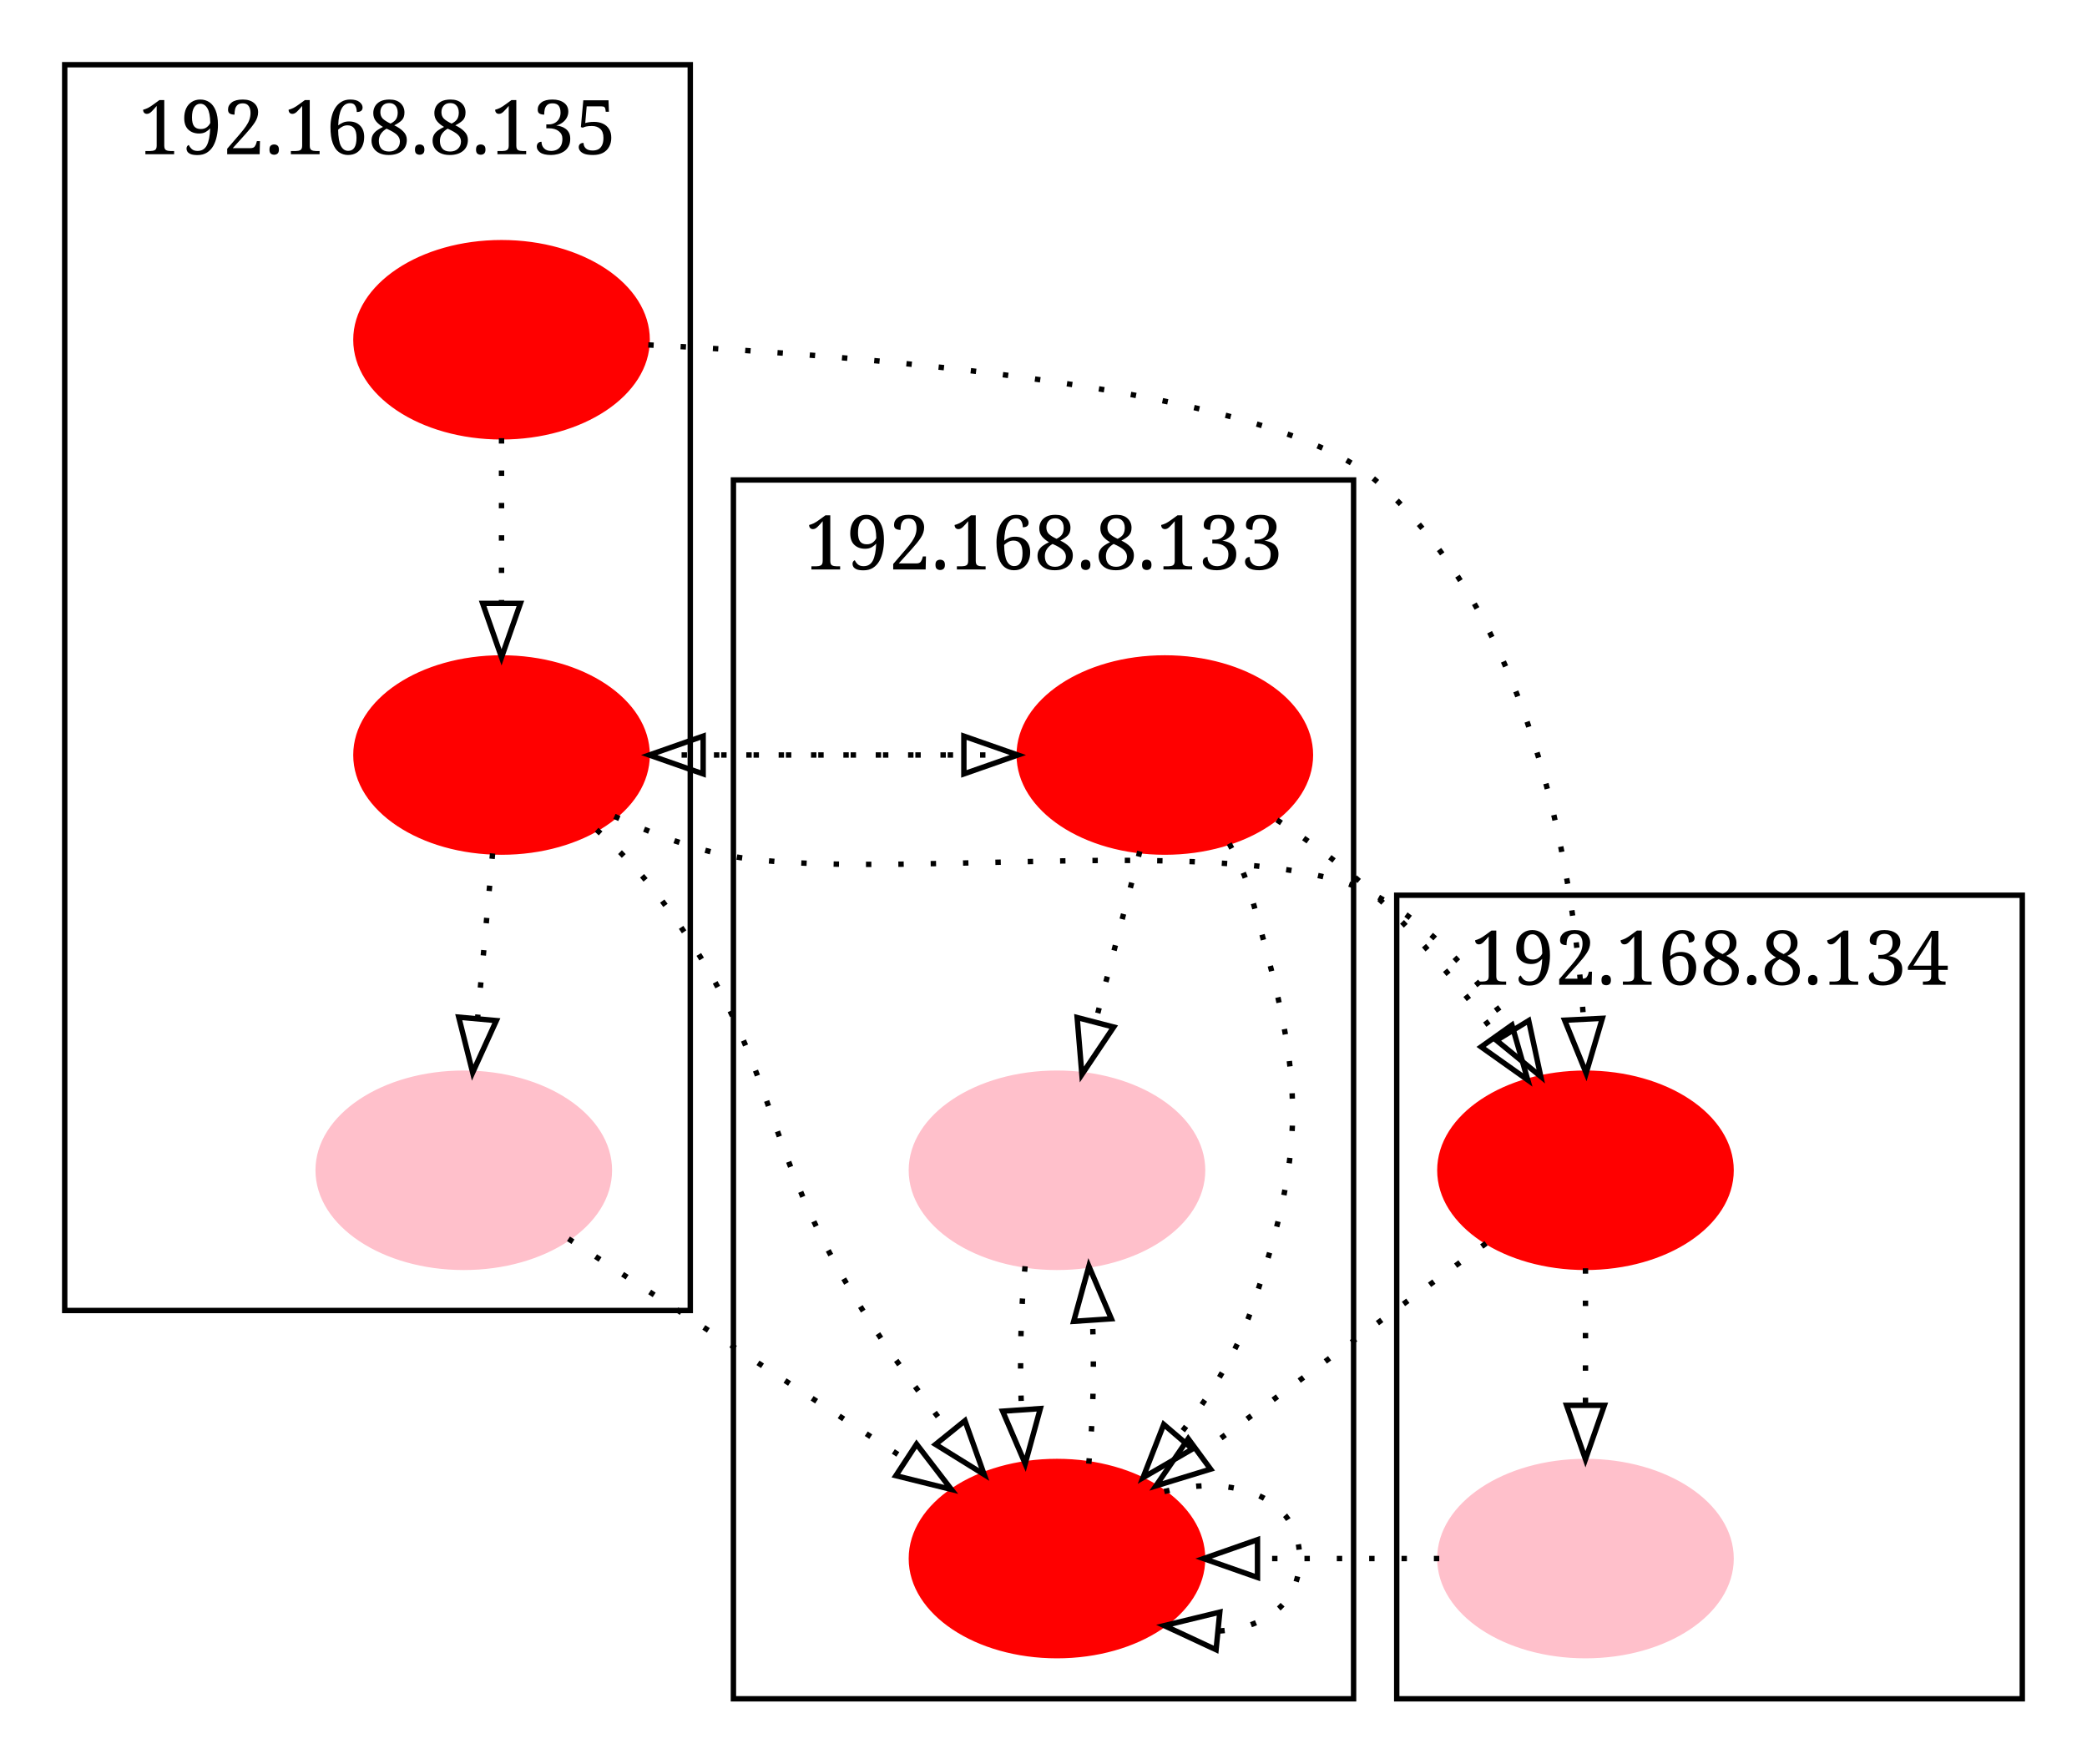
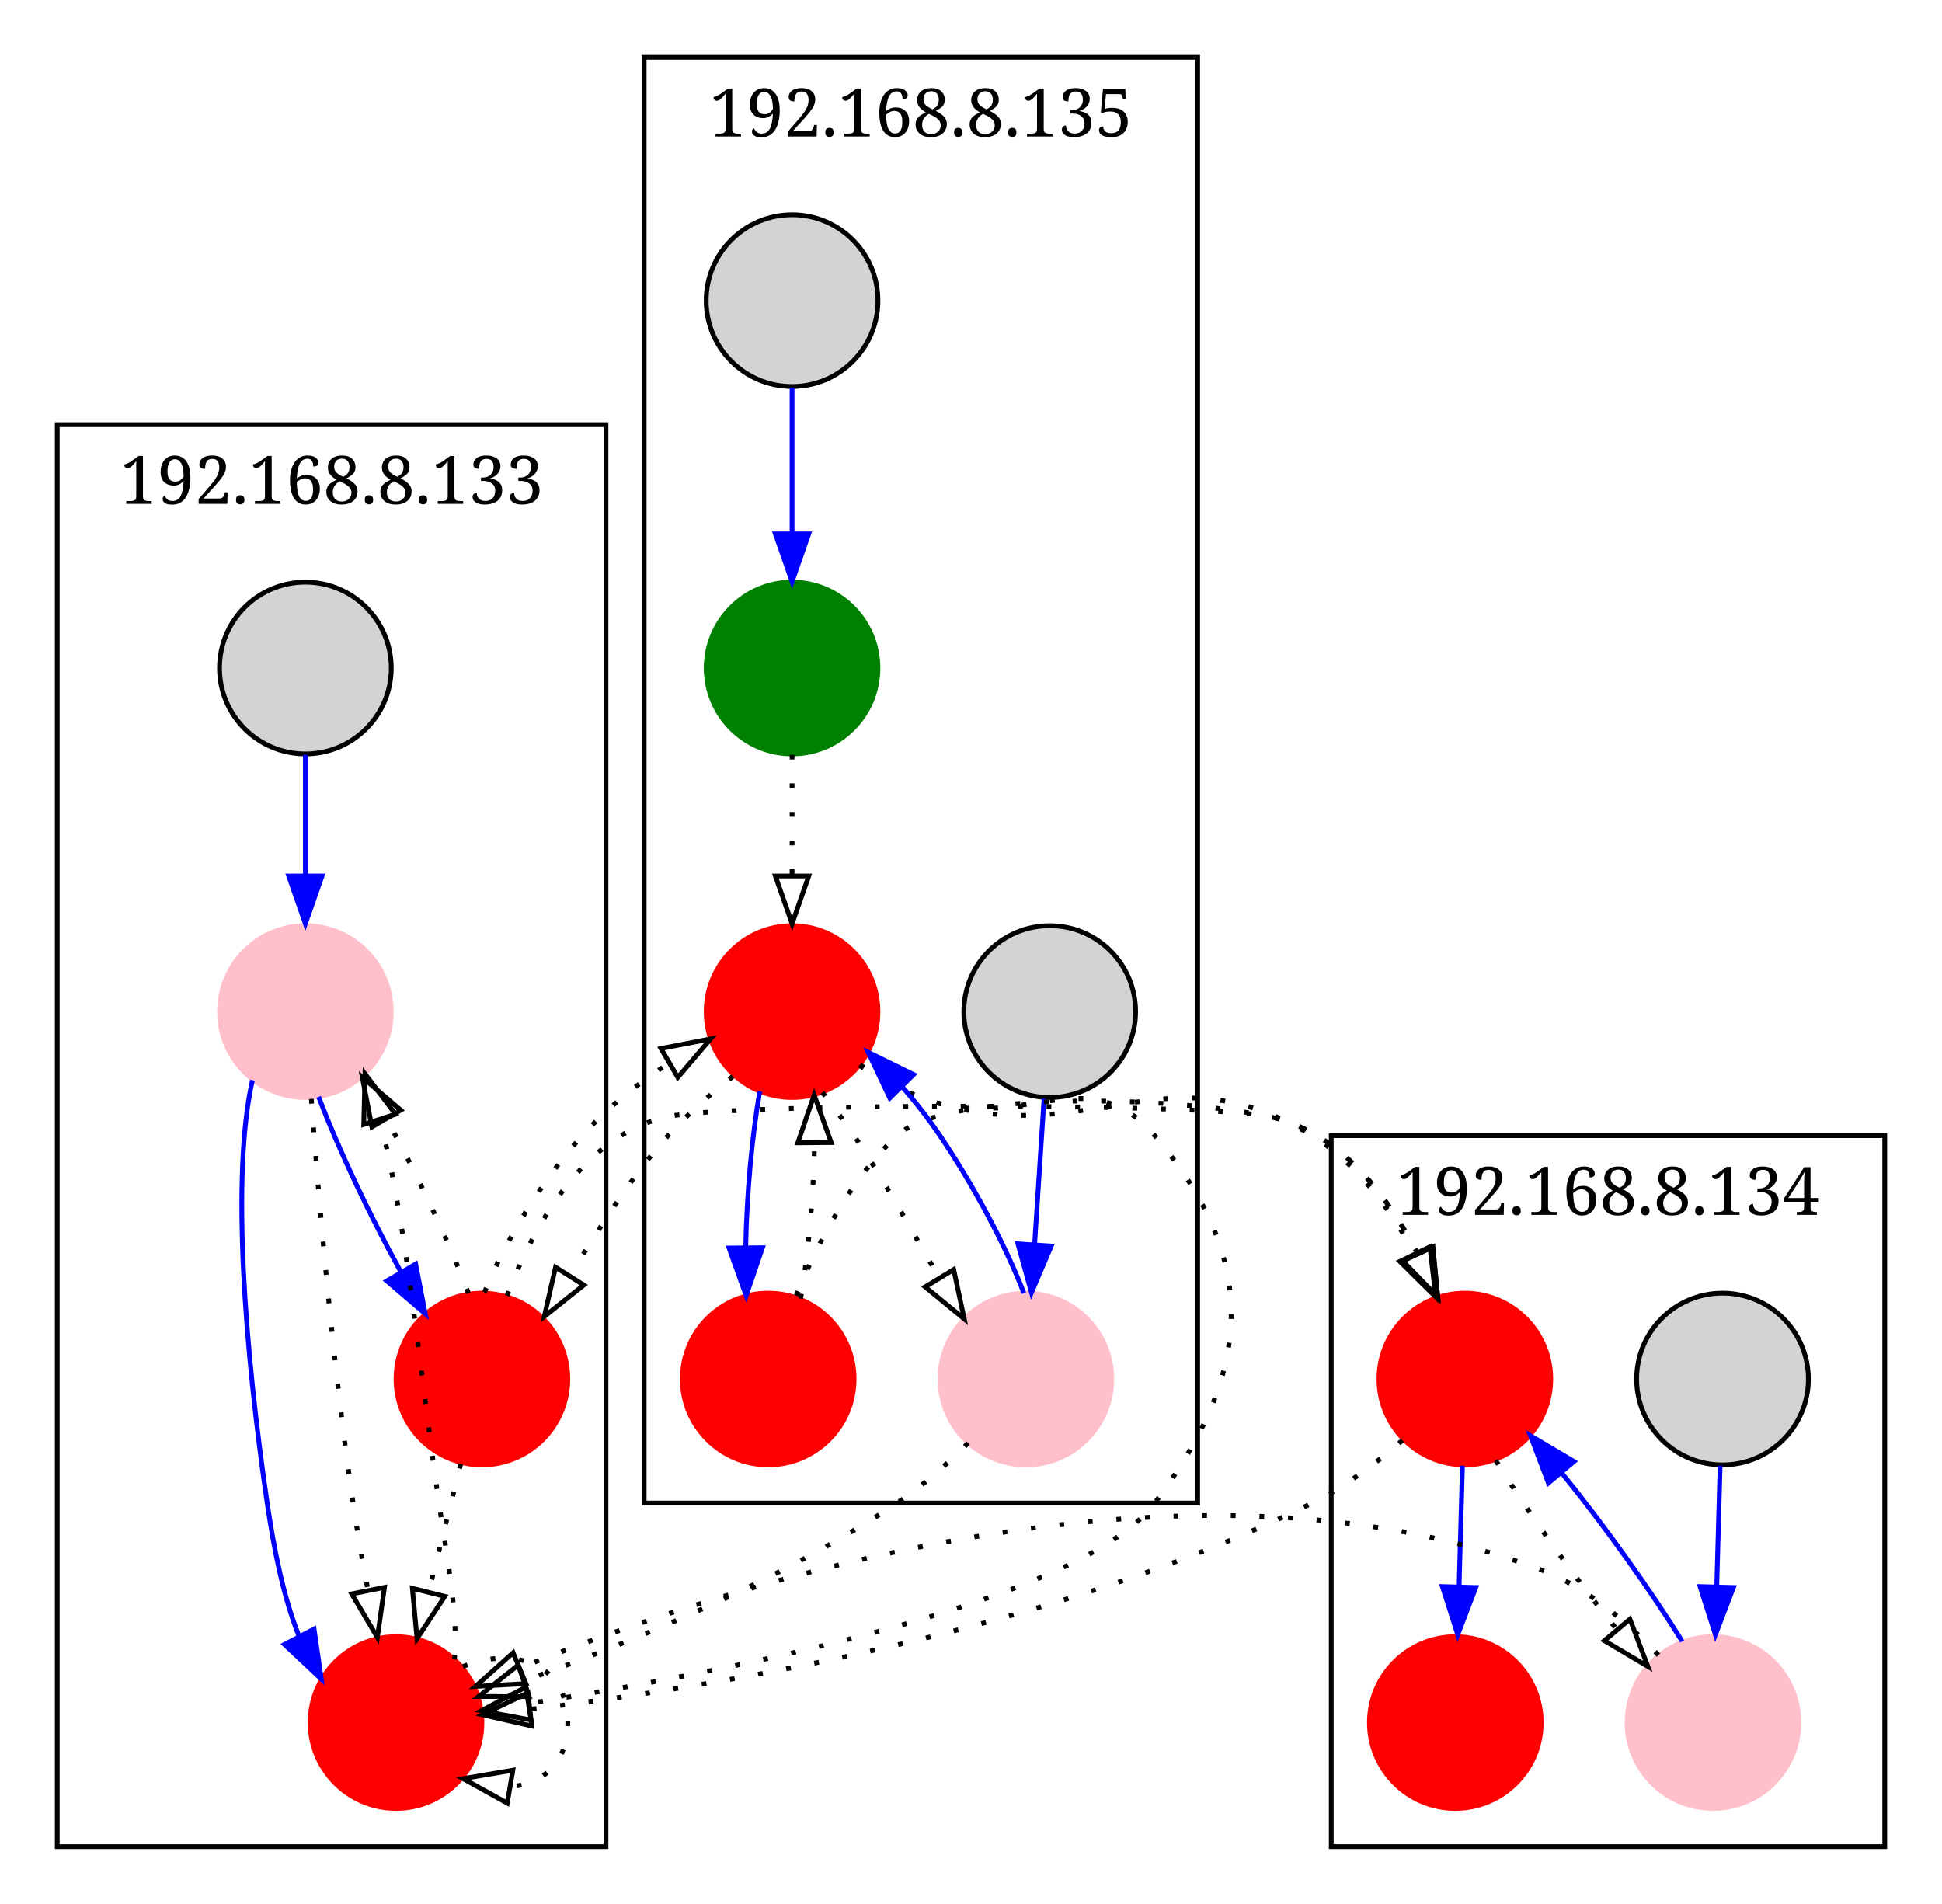
- <svg xmlns="http://www.w3.org/2000/svg" width="387pt" height="327pt" viewBox="0.00 0.00 387.00 327.00">
-   <g id="graph1" class="graph" transform="scale(1 1) rotate(0) translate(4 323)">
-     <polygon fill="white" stroke="white" points="-4,5 -4,-323 384,-323 384,5 -4,5" />
+ <svg xmlns="http://www.w3.org/2000/svg" xmlns:xlink="http://www.w3.org/1999/xlink" width="407pt" height="399pt" viewBox="0.00 0.00 407.00 399.00">
+   <g id="graph1" class="graph" transform="scale(1 1) rotate(0) translate(4 395)">
+     <polygon fill="white" stroke="white" points="-4,5 -4,-395 404,-395 404,5 -4,5" />
    <g id="graph2" class="cluster">
-       <polygon fill="white" stroke="black" points="8,-80 8,-311 124,-311 124,-80 8,-80" />
-       <text text-anchor="middle" x="66" y="-294.4" font-family="Times Roman,serif" font-size="14.00">192.168.8.135</text>
+       <a xlink:title="6 processes on 192.168.8.135">
+         <polygon fill="white" stroke="black" points="131,-80 131,-383 247,-383 247,-80 131,-80" />
+         <text text-anchor="middle" x="189" y="-366.4" font-family="Times Roman,serif" font-size="14.00">192.168.8.135</text>
+       </a>
    </g>
    <g id="graph3" class="cluster">
-       <polygon fill="white" stroke="black" points="132,-8 132,-234 247,-234 247,-8 132,-8" />
-       <text text-anchor="middle" x="189.5" y="-217.4" font-family="Times Roman,serif" font-size="14.00">192.168.8.133</text>
+       <a xlink:title="4 processes on 192.168.8.133">
+         <polygon fill="white" stroke="black" points="8,-8 8,-306 123,-306 123,-8 8,-8" />
+         <text text-anchor="middle" x="65.5" y="-289.4" font-family="Times Roman,serif" font-size="14.00">192.168.8.133</text>
+       </a>
    </g>
    <g id="graph4" class="cluster">
-       <polygon fill="white" stroke="black" points="255,-8 255,-157 371,-157 371,-8 255,-8" />
-       <text text-anchor="middle" x="313" y="-140.4" font-family="Times Roman,serif" font-size="14.00">192.168.8.134</text>
-     </g>
-     <g id="node1" class="node">
-       <ellipse fill="pink" stroke="pink" cx="192" cy="-106" rx="27" ry="18" />
-     </g>
-     <g id="node3" class="node">
-       <ellipse fill="red" stroke="red" cx="192" cy="-34" rx="27" ry="18" />
+       <a xlink:title="4 processes on 192.168.8.134">
+         <polygon fill="white" stroke="black" points="275,-8 275,-157 391,-157 391,-8 275,-8" />
+         <text text-anchor="middle" x="333" y="-140.4" font-family="Times Roman,serif" font-size="14.00">192.168.8.134</text>
+       </a>
+     </g>
+     <g id="pid=12293@192.168.8.133" class="node">
+       <a xlink:title="pid = 12293 @ 192.168.8.133, exe_name: , user: unknown">
+         <ellipse fill="lightgrey" stroke="black" cx="60" cy="-255" rx="18" ry="18" />
+       </a>
+     </g>
+     <g id="pid=12298@192.168.8.133" class="node">
+       <a xlink:title="pid = 12298 @ 192.168.8.133, exe_name: /usr/sbin/condor_master, user: condor">
+         <ellipse fill="pink" stroke="pink" cx="60" cy="-183" rx="18" ry="18" />
+       </a>
    </g>
    <g id="edge2" class="edge">
-       <path fill="none" stroke="black" stroke-dasharray="1,5" d="M186.084,-88.202C185.28,-80.181 185.057,-70.523 185.416,-61.596" />
-       <polygon fill="none" stroke="black" points="188.91,-61.81 186.105,-51.593 181.926,-61.329 188.91,-61.81" />
+       <a xlink:title=" forks ">
+         <path fill="none" stroke="blue" d="M60,-236.831C60,-229.131 60,-219.974 60,-211.417" />
+         <polygon fill="blue" stroke="blue" points="63.5,-211.413 60,-201.413 56.5,-211.413 63.5,-211.413" />
+       </a>
+     </g>
+     <g id="pid=12299@192.168.8.133" class="node">
+       <a xlink:title="pid = 12299 @ 192.168.8.133, exe_name: condor_collector, user: root">
+         <ellipse fill="red" stroke="red" cx="79" cy="-34" rx="18" ry="18" />
+       </a>
    </g>
    <g id="edge4" class="edge">
-       <path fill="none" stroke="black" stroke-dasharray="1,5" d="M197.895,-51.593C198.709,-59.587 198.942,-69.236 198.593,-78.176" />
-       <polygon fill="none" stroke="black" points="195.098,-77.989 197.916,-88.202 202.082,-78.461 195.098,-77.989" />
+       <a xlink:title=" forks ">
+         <path fill="none" stroke="blue" d="M48.906,-168.617C44.384,-148.659 47.405,-111.466 52,-80 53.352,-70.74 55.306,-60.517 58.679,-52.065" />
+         <polygon fill="blue" stroke="blue" points="61.823,-53.605 63.34,-43.12 55.615,-50.37 61.823,-53.605" />
+       </a>
    </g>
    <g id="edge6" class="edge">
-       <path fill="none" stroke="black" stroke-dasharray="1,5" d="M211.895,-46.432C224.688,-49.675 237,-45.531 237,-34 237,-25.622 230.501,-21.143 222.039,-20.564" />
-       <polygon fill="none" stroke="black" points="221.502,-17.1 211.895,-21.568 222.191,-24.067 221.502,-17.1" />
-     </g>
-     <g id="node6" class="node">
-       <ellipse fill="red" stroke="red" cx="212" cy="-183" rx="27" ry="18" />
+       <a xlink:title="pid=12298@192.168.8.133 connects to pid=12299@192.168.8.133">
+         <path fill="none" stroke="black" stroke-dasharray="1,5" d="M61.241,-164.702C62.765,-144.058 65.691,-109.511 70,-80 70.853,-74.162 71.944,-67.942 73.071,-62.023" />
+         <polygon fill="none" stroke="black" points="76.577,-62.335 75.093,-51.844 69.711,-60.971 76.577,-62.335" />
+       </a>
+     </g>
+     <g id="pid=12317@192.168.8.133" class="node">
+       <a xlink:title="pid = 12317 @ 192.168.8.133, exe_name: condor_negotiator, user: root">
+         <ellipse fill="red" stroke="red" cx="97" cy="-106" rx="18" ry="18" />
+       </a>
    </g>
    <g id="edge8" class="edge">
-       <path fill="none" stroke="black" stroke-dasharray="1,5" d="M207.361,-165.141C204.938,-155.811 201.918,-144.186 199.199,-133.717" />
-       <polygon fill="none" stroke="black" points="202.515,-132.561 196.614,-123.762 195.74,-134.321 202.515,-132.561" />
+       <a xlink:title=" forks ">
+         <path fill="none" stroke="blue" d="M62.781,-165.141C66.921,-154.204 73.56,-140.111 80.027,-128.426" />
+         <polygon fill="blue" stroke="blue" points="83.114,-130.08 85.124,-119.677 77.066,-126.556 83.114,-130.08" />
+       </a>
    </g>
    <g id="edge10" class="edge">
-       <path fill="none" stroke="black" stroke-dasharray="1,5" d="M223.941,-166.57C225.614,-163.521 227.076,-160.264 228,-157 237.32,-124.071 239.155,-112.353 228,-80 225.101,-71.593 219.965,-63.549 214.463,-56.604" />
-       <polygon fill="none" stroke="black" points="217.114,-54.319 207.95,-49.002 211.798,-58.873 217.114,-54.319" />
-     </g>
-     <g id="node10" class="node">
-       <ellipse fill="red" stroke="red" cx="89" cy="-183" rx="27" ry="18" />
+       <a xlink:title="pid=12299@192.168.8.133 connects to pid=12298@192.168.8.133">
+         <path fill="none" stroke="black" stroke-dasharray="1,5" d="M91.241,-47.227C92.111,-56.389 89.623,-68.888 88,-80 83.981,-107.527 81.165,-139.436 75.585,-160.356" />
+         <polygon fill="none" stroke="black" points="72.231,-159.352 72.5,-169.944 78.894,-161.496 72.231,-159.352" />
+       </a>
    </g>
    <g id="edge12" class="edge">
-       <path fill="none" stroke="black" stroke-dasharray="1,5" d="M184.735,-183C165.334,-183 145.933,-183 126.532,-183" />
-       <polygon fill="none" stroke="black" points="126.387,-179.5 116.387,-183 126.387,-186.5 126.387,-179.5" />
-     </g>
-     <g id="node12" class="node">
-       <ellipse fill="red" stroke="red" cx="290" cy="-106" rx="27" ry="18" />
+       <a xlink:title="pid=12299@192.168.8.133 connects to pid=12299@192.168.8.133">
+         <path fill="none" stroke="black" stroke-dasharray="1,5" d="M93.042,-45.757C103.913,-50.153 115,-46.234 115,-34 115,-25.589 109.759,-21.108 102.952,-20.558" />
+         <polygon fill="none" stroke="black" points="102.313,-17.116 93.042,-22.244 103.487,-24.017 102.313,-17.116" />
+       </a>
    </g>
    <g id="edge14" class="edge">
-       <path fill="none" stroke="black" stroke-dasharray="1,5" d="M232.784,-170.963C238.964,-166.917 245.537,-162.119 251,-157 259.174,-149.34 266.94,-139.834 273.36,-131.112" />
-       <polygon fill="none" stroke="black" points="276.362,-132.93 279.295,-122.75 270.653,-128.879 276.362,-132.93" />
+       <a xlink:title="pid=12317@192.168.8.133 connects to pid=12298@192.168.8.133">
+         <path fill="none" stroke="black" stroke-dasharray="1,5" d="M94.168,-123.995C90.03,-134.897 83.432,-148.897 77.002,-160.523" />
+         <polygon fill="none" stroke="black" points="73.937,-158.831 71.931,-169.234 79.987,-162.352 73.937,-158.831" />
+       </a>
+     </g>
+     <g id="edge16" class="edge">
+       <a xlink:title="pid=12317@192.168.8.133 connects to pid=12299@192.168.8.133">
+         <path fill="none" stroke="black" stroke-dasharray="1,5" d="M92.551,-88.202C90.523,-80.094 88.078,-70.313 85.826,-61.305" />
+         <polygon fill="none" stroke="black" points="89.219,-60.446 83.398,-51.593 82.428,-62.143 89.219,-60.446" />
+       </a>
+     </g>
+     <g id="pid=4610@192.168.8.135" class="node">
+       <a xlink:title="pid = 4610 @ 192.168.8.135, exe_name: condor_schedd, user: root">
+         <ellipse fill="red" stroke="red" cx="162" cy="-183" rx="18" ry="18" />
+       </a>
    </g>
    <g id="edge18" class="edge">
-       <path fill="none" stroke="black" stroke-dasharray="1,5" d="M106.637,-169.141C110.671,-165.464 114.73,-161.309 118,-157 141.07,-126.6 135.688,-112.308 156,-80 160.81,-72.348 166.635,-64.449 172.184,-57.402" />
-       <polygon fill="none" stroke="black" points="174.935,-59.566 178.495,-49.587 169.489,-55.168 174.935,-59.566" />
+       <a xlink:title="pid=12317@192.168.8.133 connects to pid=4610@192.168.8.135">
+         <path fill="none" stroke="black" stroke-dasharray="1,5" d="M97.535,-124.163C101.714,-134.468 109.214,-147.218 118,-157 123.077,-162.653 129.553,-167.87 136.094,-172.124" />
+         <polygon fill="none" stroke="black" points="134.526,-175.261 144.927,-177.278 138.054,-169.215 134.526,-175.261" />
+       </a>
+     </g>
+     <g id="pid=6733@192.168.8.134" class="node">
+       <a xlink:title="pid = 6733 @ 192.168.8.134, exe_name: condor_startd, user: root">
+         <ellipse fill="red" stroke="red" cx="303" cy="-106" rx="18" ry="18" />
+       </a>
    </g>
    <g id="edge20" class="edge">
-       <path fill="none" stroke="black" stroke-dasharray="1,5" d="M116.387,-183C135.788,-183 155.189,-183 174.59,-183" />
-       <polygon fill="none" stroke="black" points="174.735,-186.5 184.735,-183 174.735,-179.5 174.735,-186.5" />
+       <a xlink:title="pid=12317@192.168.8.133 connects to pid=6733@192.168.8.134">
+         <path fill="none" stroke="black" stroke-dasharray="1,5" d="M102.242,-123.454C107.835,-138.115 118.366,-157.258 136,-161 149.695,-163.906 248.305,-163.906 262,-161 276.39,-157.946 286.438,-145.036 292.985,-132.491" />
+         <polygon fill="none" stroke="black" points="296.29,-133.683 297.323,-123.138 289.94,-130.738 296.29,-133.683" />
+       </a>
+     </g>
+     <g id="edge28" class="edge">
+       <a xlink:title="pid=4610@192.168.8.135 connects to pid=12299@192.168.8.133">
+         <path fill="none" stroke="black" stroke-dasharray="1,5" d="M176.223,-171.889C180.176,-169.267 184.596,-166.733 189,-165 209.533,-156.919 223.709,-173.813 238,-157 260.164,-130.924 258.563,-107.355 238,-80 222.235,-59.028 148.062,-44.57 106.827,-38.004" />
+         <polygon fill="none" stroke="black" points="107.284,-34.533 96.867,-36.469 106.218,-41.451 107.284,-34.533" />
+       </a>
+     </g>
+     <g id="edge30" class="edge">
+       <a xlink:title="pid=4610@192.168.8.135 connects to pid=12317@192.168.8.133">
+         <path fill="none" stroke="black" stroke-dasharray="1,5" d="M149.581,-169.419C144.982,-165.734 140.046,-161.505 136,-157 128.197,-148.313 121.409,-137.285 115.485,-127.708" />
+         <polygon fill="none" stroke="black" points="118.353,-125.694 110.065,-119.094 112.428,-129.422 118.353,-125.694" />
+       </a>
+     </g>
+     <g id="edge36" class="edge">
+       <a xlink:title="pid=4610@192.168.8.135 connects to pid=6733@192.168.8.134">
+         <path fill="none" stroke="black" stroke-dasharray="1,5" d="M176.151,-171.695C180.104,-169.074 184.543,-166.59 189,-165 223.489,-152.698 239.857,-176.259 271,-157 280.335,-151.227 287.395,-141.61 292.477,-132.274" />
+         <polygon fill="none" stroke="black" points="295.673,-133.706 296.91,-123.184 289.381,-130.638 295.673,-133.706" />
+       </a>
+     </g>
+     <g id="pid=4609@192.168.8.135" class="node">
+       <a xlink:title="pid = 4609 @ 192.168.8.135, exe_name: /usr/sbin/condor_master, user: condor">
+         <ellipse fill="pink" stroke="pink" cx="211" cy="-106" rx="18" ry="18" />
+       </a>
+     </g>
+     <g id="edge32" class="edge">
+       <a xlink:title="pid=4610@192.168.8.135 connects to pid=4609@192.168.8.135">
+         <path fill="none" stroke="black" stroke-dasharray="1,5" d="M168.344,-166.068C170.597,-163.128 172.946,-160.037 175,-157 181.313,-147.663 187.292,-136.684 192.775,-127.308" />
+         <polygon fill="none" stroke="black" points="195.874,-128.949 198.086,-118.588 189.895,-125.308 195.874,-128.949" />
+       </a>
+     </g>
+     <g id="pid=4641@192.168.8.135" class="node">
+       <a xlink:title="pid = 4641 @ 192.168.8.135, exe_name: condor_shadow, user: root">
+         <ellipse fill="red" stroke="red" cx="157" cy="-106" rx="18" ry="18" />
+       </a>
+     </g>
+     <g id="edge34" class="edge">
+       <a xlink:title=" forks ">
+         <path fill="none" stroke="blue" d="M155.237,-166.292C153.57,-156.805 152.505,-144.684 152.292,-133.803" />
+         <polygon fill="blue" stroke="blue" points="155.795,-133.504 152.374,-123.477 148.795,-133.449 155.795,-133.504" />
+       </a>
+     </g>
+     <g id="edge52" class="edge">
+       <a xlink:title="pid=6733@192.168.8.134 connects to pid=12299@192.168.8.133">
+         <path fill="none" stroke="black" stroke-dasharray="1,5" d="M289.923,-93.142C284.459,-88.395 277.803,-83.36 271,-80 216.642,-53.154 145.746,-41.446 107.111,-36.773" />
+         <polygon fill="none" stroke="black" points="107.442,-33.288 97.111,-35.635 106.651,-40.243 107.442,-33.288" />
+       </a>
+     </g>
+     <g id="pid=6732@192.168.8.134" class="node">
+       <a xlink:title="pid = 6732 @ 192.168.8.134, exe_name: /usr/sbin/condor_master, user: condor">
+         <ellipse fill="pink" stroke="pink" cx="355" cy="-34" rx="18" ry="18" />
+       </a>
+     </g>
+     <g id="edge54" class="edge">
+       <a xlink:title="pid=6733@192.168.8.134 connects to pid=6732@192.168.8.134">
+         <path fill="none" stroke="black" stroke-dasharray="1,5" d="M309.483,-88.937C316.017,-78.333 325.807,-64.664 334.749,-53.614" />
+         <polygon fill="none" stroke="black" points="337.591,-55.673 341.353,-45.769 332.236,-51.164 337.591,-55.673" />
+       </a>
+     </g>
+     <g id="pid=6829@192.168.8.134" class="node">
+       <a xlink:title="pid = 6829 @ 192.168.8.134, exe_name: condor_starter, user: root">
+         <ellipse fill="red" stroke="red" cx="301" cy="-34" rx="18" ry="18" />
+       </a>
+     </g>
+     <g id="edge56" class="edge">
+       <a xlink:title=" forks ">
+         <path fill="none" stroke="blue" d="M302.495,-87.831C302.281,-80.131 302.027,-70.974 301.789,-62.417" />
+         <polygon fill="blue" stroke="blue" points="305.288,-62.312 301.511,-52.413 298.291,-62.507 305.288,-62.312" />
+       </a>
+     </g>
+     <g id="pid=4604@192.168.8.135" class="node">
+       <a xlink:title="pid = 4604 @ 192.168.8.135, exe_name: , user: unknown">
+         <ellipse fill="lightgrey" stroke="black" cx="216" cy="-183" rx="18" ry="18" />
+       </a>
+     </g>
+     <g id="edge22" class="edge">
+       <a xlink:title=" forks ">
+         <path fill="none" stroke="blue" d="M214.815,-164.752C214.224,-155.642 213.495,-144.417 212.833,-134.228" />
+         <polygon fill="blue" stroke="blue" points="216.317,-133.869 212.176,-124.117 209.332,-134.323 216.317,-133.869" />
+       </a>
    </g>
    <g id="edge24" class="edge">
-       <path fill="none" stroke="black" stroke-dasharray="1,5" d="M109.937,-171.63C115.643,-169.01 121.929,-166.542 128,-165 154.548,-158.258 226.851,-169.926 251,-157 261.533,-151.362 270.083,-141.504 276.464,-131.949" />
-       <polygon fill="none" stroke="black" points="279.469,-133.744 281.709,-123.389 273.5,-130.087 279.469,-133.744" />
-     </g>
-     <g id="node13" class="node">
-       <ellipse fill="pink" stroke="pink" cx="82" cy="-106" rx="27" ry="18" />
-     </g>
-     <g id="edge22" class="edge">
-       <path fill="none" stroke="black" stroke-dasharray="1,5" d="M87.341,-164.752C86.513,-155.642 85.493,-144.417 84.566,-134.228" />
-       <polygon fill="none" stroke="black" points="88.038,-133.759 83.647,-124.117 81.067,-134.393 88.038,-133.759" />
-     </g>
-     <g id="edge32" class="edge">
-       <path fill="none" stroke="black" stroke-dasharray="1,5" d="M271.567,-92.457C256.647,-81.496 235.431,-65.909 218.659,-53.586" />
-       <polygon fill="none" stroke="black" points="220.482,-50.582 210.35,-47.482 216.337,-56.223 220.482,-50.582" />
-     </g>
-     <g id="node22" class="node">
-       <ellipse fill="pink" stroke="pink" cx="290" cy="-34" rx="27" ry="18" />
-     </g>
-     <g id="edge34" class="edge">
-       <path fill="none" stroke="black" stroke-dasharray="1,5" d="M290,-87.831C290,-80.131 290,-70.974 290,-62.417" />
-       <polygon fill="none" stroke="black" points="293.5,-62.413 290,-52.413 286.5,-62.413 293.5,-62.413" />
-     </g>
-     <g id="edge16" class="edge">
-       <path fill="none" stroke="black" stroke-dasharray="1,5" d="M101.413,-93.294C118.742,-81.951 144.332,-65.201 163.897,-52.395" />
-       <polygon fill="none" stroke="black" points="165.961,-55.227 172.411,-46.822 162.128,-49.37 165.961,-55.227" />
-     </g>
-     <g id="node19" class="node">
-       <ellipse fill="red" stroke="red" cx="89" cy="-260" rx="27" ry="18" />
+       <a xlink:title="pid=4609@192.168.8.135 connects to pid=12299@192.168.8.133">
+         <path fill="none" stroke="black" stroke-dasharray="1,5" d="M198.898,-92.566C194.499,-88.188 189.3,-83.547 184,-80 159.44,-63.566 128.047,-50.721 106.009,-42.83" />
+         <polygon fill="none" stroke="black" points="106.902,-39.435 96.307,-39.459 104.604,-46.047 106.902,-39.435" />
+       </a>
    </g>
    <g id="edge26" class="edge">
-       <path fill="none" stroke="black" stroke-dasharray="1,5" d="M89,-241.752C89,-232.642 89,-221.417 89,-211.228" />
-       <polygon fill="none" stroke="black" points="92.5,-211.117 89,-201.117 85.5,-211.117 92.5,-211.117" />
-     </g>
-     <g id="edge28" class="edge">
-       <path fill="none" stroke="black" stroke-dasharray="1,5" d="M116.214,-259.042C157.014,-257.055 231.355,-251.129 251,-234 279.694,-208.981 287.633,-163.542 289.631,-134.078" />
-       <polygon fill="none" stroke="black" points="293.13,-134.173 290.126,-124.013 286.139,-133.829 293.13,-134.173" />
-     </g>
-     <g id="edge30" class="edge">
-       <path fill="none" stroke="black" stroke-dasharray="1,5" d="M262.889,-34C251.734,-34 240.579,-34 229.424,-34" />
-       <polygon fill="none" stroke="black" points="229.18,-30.5 219.18,-34 229.18,-37.5 229.18,-30.5" />
+       <a xlink:title=" forks ">
+         <path fill="none" stroke="blue" d="M210.581,-124.008C206.722,-134.025 200.071,-146.543 193,-157 190.652,-160.472 187.919,-164.014 185.001,-167.321" />
+         <polygon fill="blue" stroke="blue" points="182.483,-164.891 177.956,-174.47 187.468,-169.804 182.483,-164.891" />
+       </a>
+     </g>
+     <g id="edge42" class="edge">
+       <a xlink:title="pid=4641@192.168.8.135 connects to pid=4610@192.168.8.135">
+         <path fill="none" stroke="black" stroke-dasharray="1,5" d="M163.792,-122.874C165.445,-132.352 166.5,-144.417 166.709,-155.249" />
+         <polygon fill="none" stroke="black" points="163.206,-155.5 166.626,-165.528 170.206,-155.556 163.206,-155.5" />
+       </a>
+     </g>
+     <g id="edge44" class="edge">
+       <a xlink:title="pid=4641@192.168.8.135 connects to pid=6733@192.168.8.134">
+         <path fill="none" stroke="black" stroke-dasharray="1,5" d="M162.866,-123.466C167.249,-134.295 174.187,-147.839 184,-157 194.195,-166.518 241.413,-165.369 262,-161 276.39,-157.946 286.438,-145.036 292.985,-132.491" />
+         <polygon fill="none" stroke="black" points="296.29,-133.683 297.323,-123.138 289.94,-130.738 296.29,-133.683" />
+       </a>
+     </g>
+     <g id="pid=4634@192.168.8.135" class="node">
+       <a xlink:title="pid = 4634 @ 192.168.8.135, exe_name: sh, user: unknown">
+         <ellipse fill="lightgrey" stroke="black" cx="162" cy="-332" rx="18" ry="18" />
+       </a>
+     </g>
+     <g id="pid=4635@192.168.8.135" class="node">
+       <a xlink:title="pid = 4635 @ 192.168.8.135, exe_name: condor_submit, user: wenbin">
+         <ellipse fill="green" stroke="green" cx="162" cy="-255" rx="18" ry="18" />
+       </a>
+     </g>
+     <g id="edge38" class="edge">
+       <a xlink:title=" forks ">
+         <path fill="none" stroke="blue" d="M162,-313.752C162,-304.642 162,-293.417 162,-283.228" />
+         <polygon fill="blue" stroke="blue" points="165.5,-283.117 162,-273.117 158.5,-283.117 165.5,-283.117" />
+       </a>
+     </g>
+     <g id="edge40" class="edge">
+       <a xlink:title="pid=4635@192.168.8.135 connects to pid=4610@192.168.8.135">
+         <path fill="none" stroke="black" stroke-dasharray="1,5" d="M162,-236.831C162,-229.131 162,-219.974 162,-211.417" />
+         <polygon fill="none" stroke="black" points="165.5,-211.413 162,-201.413 158.5,-211.413 165.5,-211.413" />
+       </a>
+     </g>
+     <g id="pid=6722@192.168.8.134" class="node">
+       <a xlink:title="pid = 6722 @ 192.168.8.134, exe_name: init, user: unknown">
+         <ellipse fill="lightgrey" stroke="black" cx="357" cy="-106" rx="18" ry="18" />
+       </a>
+     </g>
+     <g id="edge46" class="edge">
+       <a xlink:title=" forks ">
+         <path fill="none" stroke="blue" d="M356.495,-87.831C356.281,-80.131 356.027,-70.974 355.789,-62.417" />
+         <polygon fill="blue" stroke="blue" points="359.288,-62.312 355.511,-52.413 352.291,-62.507 359.288,-62.312" />
+       </a>
+     </g>
+     <g id="edge48" class="edge">
+       <a xlink:title="pid=6732@192.168.8.134 connects to pid=12299@192.168.8.133">
+         <path fill="none" stroke="black" stroke-dasharray="1,5" d="M343.573,-48.144C337.159,-54.937 328.536,-62.374 319,-66 245.029,-94.124 150.06,-63.577 104.981,-45.443" />
+         <polygon fill="none" stroke="black" points="106.218,-42.167 95.64,-41.572 103.538,-48.634 106.218,-42.167" />
+       </a>
+     </g>
+     <g id="edge50" class="edge">
+       <a xlink:title=" forks ">
+         <path fill="none" stroke="blue" d="M348.539,-51.026C342.03,-61.596 332.276,-75.223 323.35,-86.264" />
+         <polygon fill="blue" stroke="blue" points="320.509,-84.204 316.753,-94.111 325.867,-88.709 320.509,-84.204" />
+       </a>
    </g>
  </g>
</svg>
